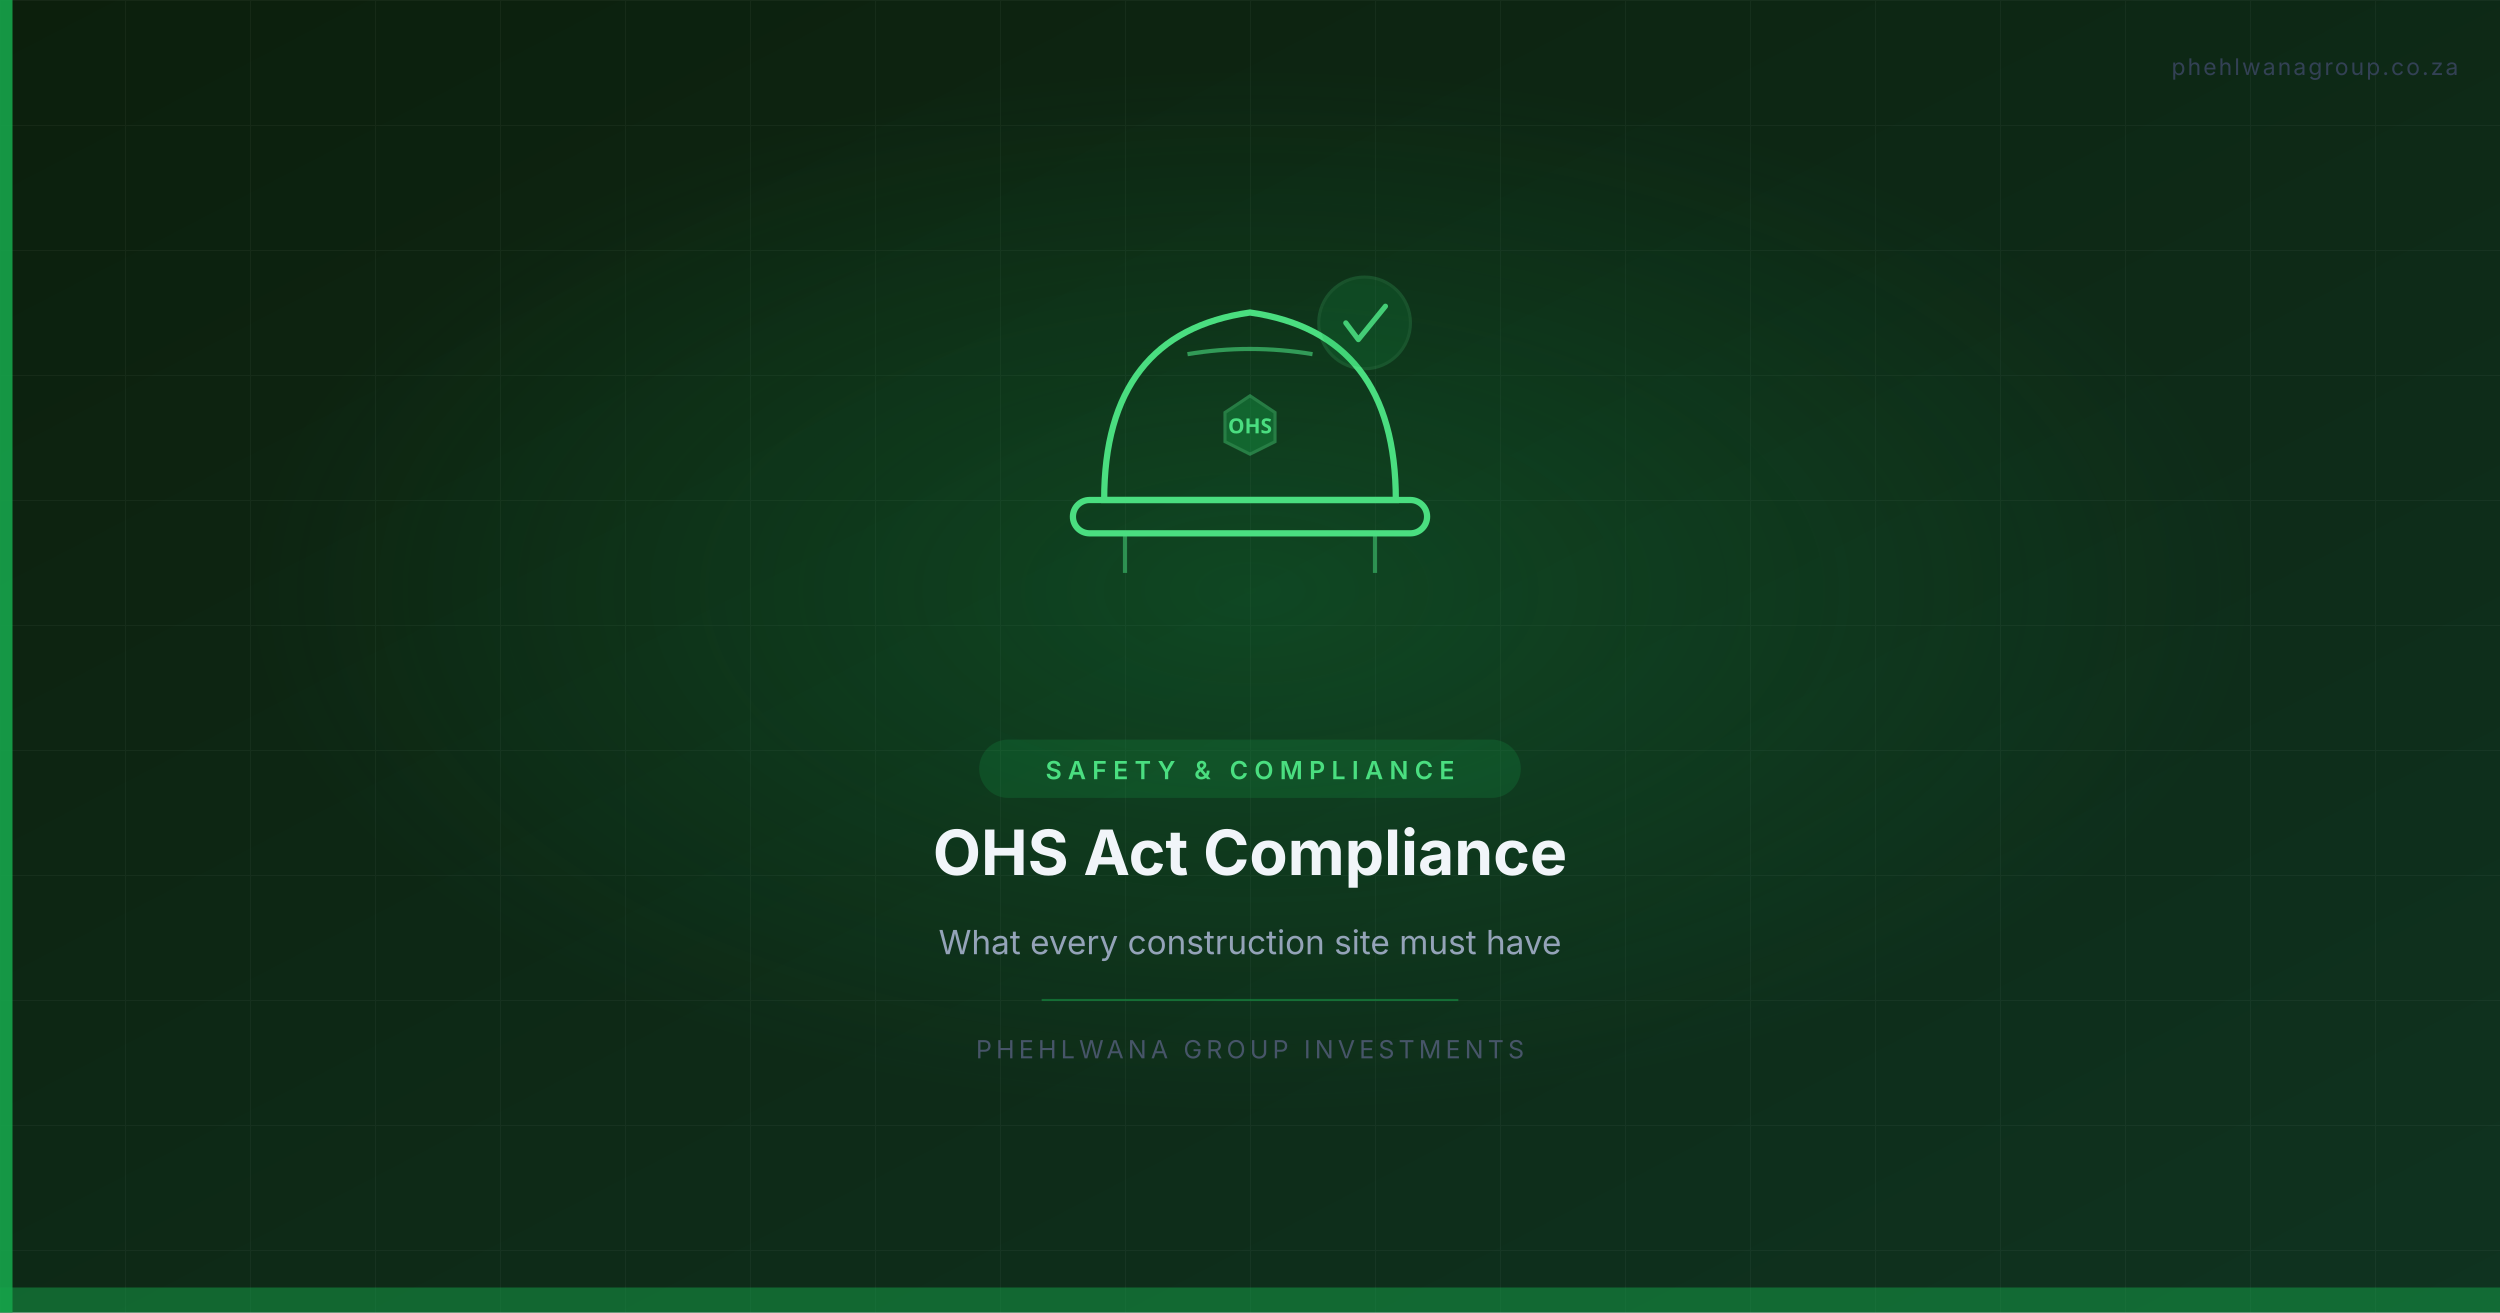
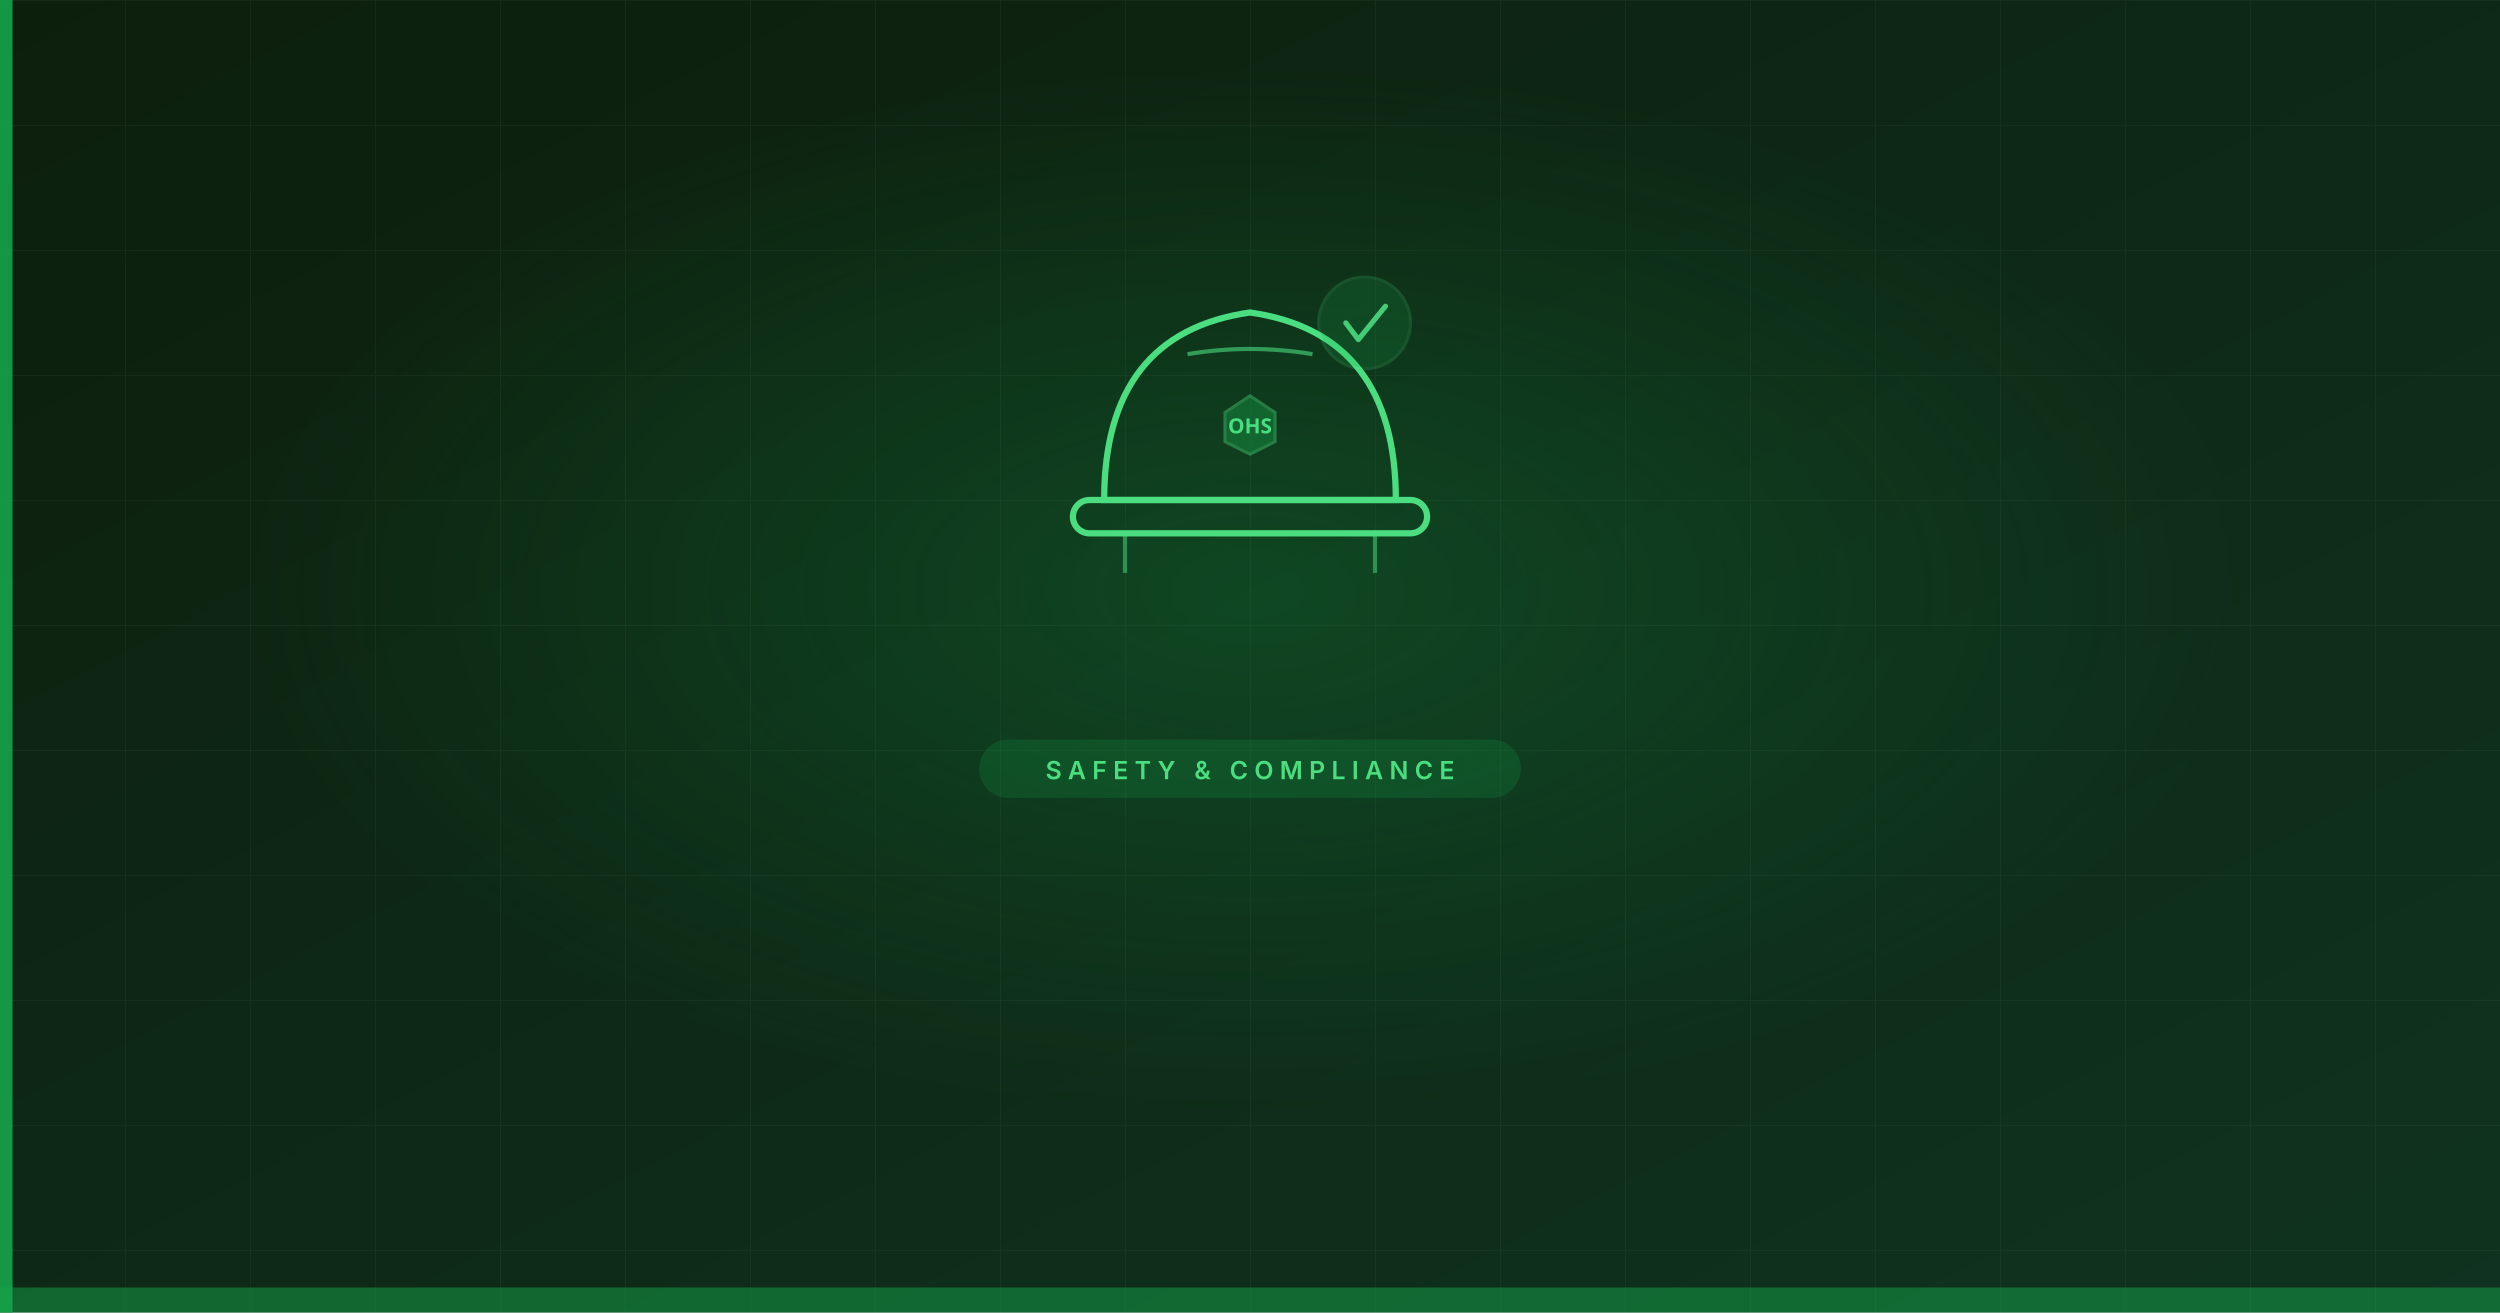
<svg xmlns="http://www.w3.org/2000/svg" width="1200" height="630" viewBox="0 0 1200 630">
  <defs>
    <linearGradient id="bg" x1="0%" y1="0%" x2="100%" y2="100%">
      <stop offset="0%" style="stop-color:#0c1f0c" />
      <stop offset="100%" style="stop-color:#0f3320" />
    </linearGradient>
    <pattern id="grid" width="60" height="60" patternUnits="userSpaceOnUse">
      <path d="M 60 0 L 0 0 0 60" fill="none" stroke="rgba(255,255,255,0.04)" stroke-width="1" />
    </pattern>
    <radialGradient id="glow" cx="50%" cy="45%" r="40%">
      <stop offset="0%" style="stop-color:#16a34a;stop-opacity:0.25" />
      <stop offset="100%" style="stop-color:#16a34a;stop-opacity:0" />
    </radialGradient>
  </defs>
  <rect width="1200" height="630" fill="url(#bg)" />
  <rect width="1200" height="630" fill="url(#grid)" />
  <rect width="1200" height="630" fill="url(#glow)" />
  <rect x="0" y="0" width="6" height="630" fill="#16a34a" opacity="0.9" />
  <rect x="0" y="618" width="1200" height="12" fill="#16a34a" opacity="0.5" />
  <g transform="translate(600, 220)">
    <path d="M-70,20 Q-70,-60 0,-70 Q70,-60 70,20 Z" fill="none" stroke="#4ade80" stroke-width="3" />
    <rect x="-85" y="20" width="170" height="16" rx="8" fill="none" stroke="#4ade80" stroke-width="3" />
    <line x1="-60" y1="36" x2="-60" y2="55" stroke="#4ade80" stroke-width="2" opacity="0.5" />
    <line x1="60" y1="36" x2="60" y2="55" stroke="#4ade80" stroke-width="2" opacity="0.5" />
    <path d="M-30,-50 Q0,-55 30,-50" fill="none" stroke="#4ade80" stroke-width="2" opacity="0.6" />
    <path d="M0,-30 L12,-22 L12,-8 L0,-2 L-12,-8 L-12,-22 Z" fill="#16a34a" opacity="0.4" stroke="#4ade80" stroke-width="1.5" />
    <text x="0" y="-12" font-family="system-ui,sans-serif" font-size="10" font-weight="700" fill="#4ade80" text-anchor="middle">OHS</text>
    <g transform="translate(55, -65)" opacity="0.9">
      <circle cx="0" cy="0" r="22" fill="#16a34a" opacity="0.2" stroke="#4ade80" stroke-width="1.5" />
      <polyline points="-9,0 -3,8 10,-8" fill="none" stroke="#4ade80" stroke-width="2.5" stroke-linecap="round" stroke-linejoin="round" />
    </g>
  </g>
  <rect x="470" y="355" width="260" height="28" rx="14" fill="#16a34a" opacity="0.2" />
  <text x="600" y="374" font-family="system-ui,-apple-system,'Segoe UI',sans-serif" font-size="12" font-weight="600" fill="#4ade80" text-anchor="middle" letter-spacing="3">SAFETY &amp; COMPLIANCE</text>
-   <text x="600" y="420" font-family="system-ui,-apple-system,'Segoe UI',sans-serif" font-size="30" font-weight="700" fill="#f1f5f9" text-anchor="middle">OHS Act Compliance</text>
-   <text x="600" y="458" font-family="system-ui,-apple-system,'Segoe UI',sans-serif" font-size="16" fill="#94a3b8" text-anchor="middle">What every construction site must have</text>
-   <line x1="500" y1="480" x2="700" y2="480" stroke="#16a34a" stroke-width="1" opacity="0.5" />
-   <text x="600" y="508" font-family="system-ui,-apple-system,'Segoe UI',sans-serif" font-size="12" fill="#475569" text-anchor="middle" letter-spacing="2">PHEHLWANA GROUP INVESTMENTS</text>
-   <text x="1180" y="36" font-family="system-ui,-apple-system,'Segoe UI',sans-serif" font-size="11" fill="#334155" text-anchor="end" letter-spacing="1">phehlwanagroup.co.za</text>
</svg>
